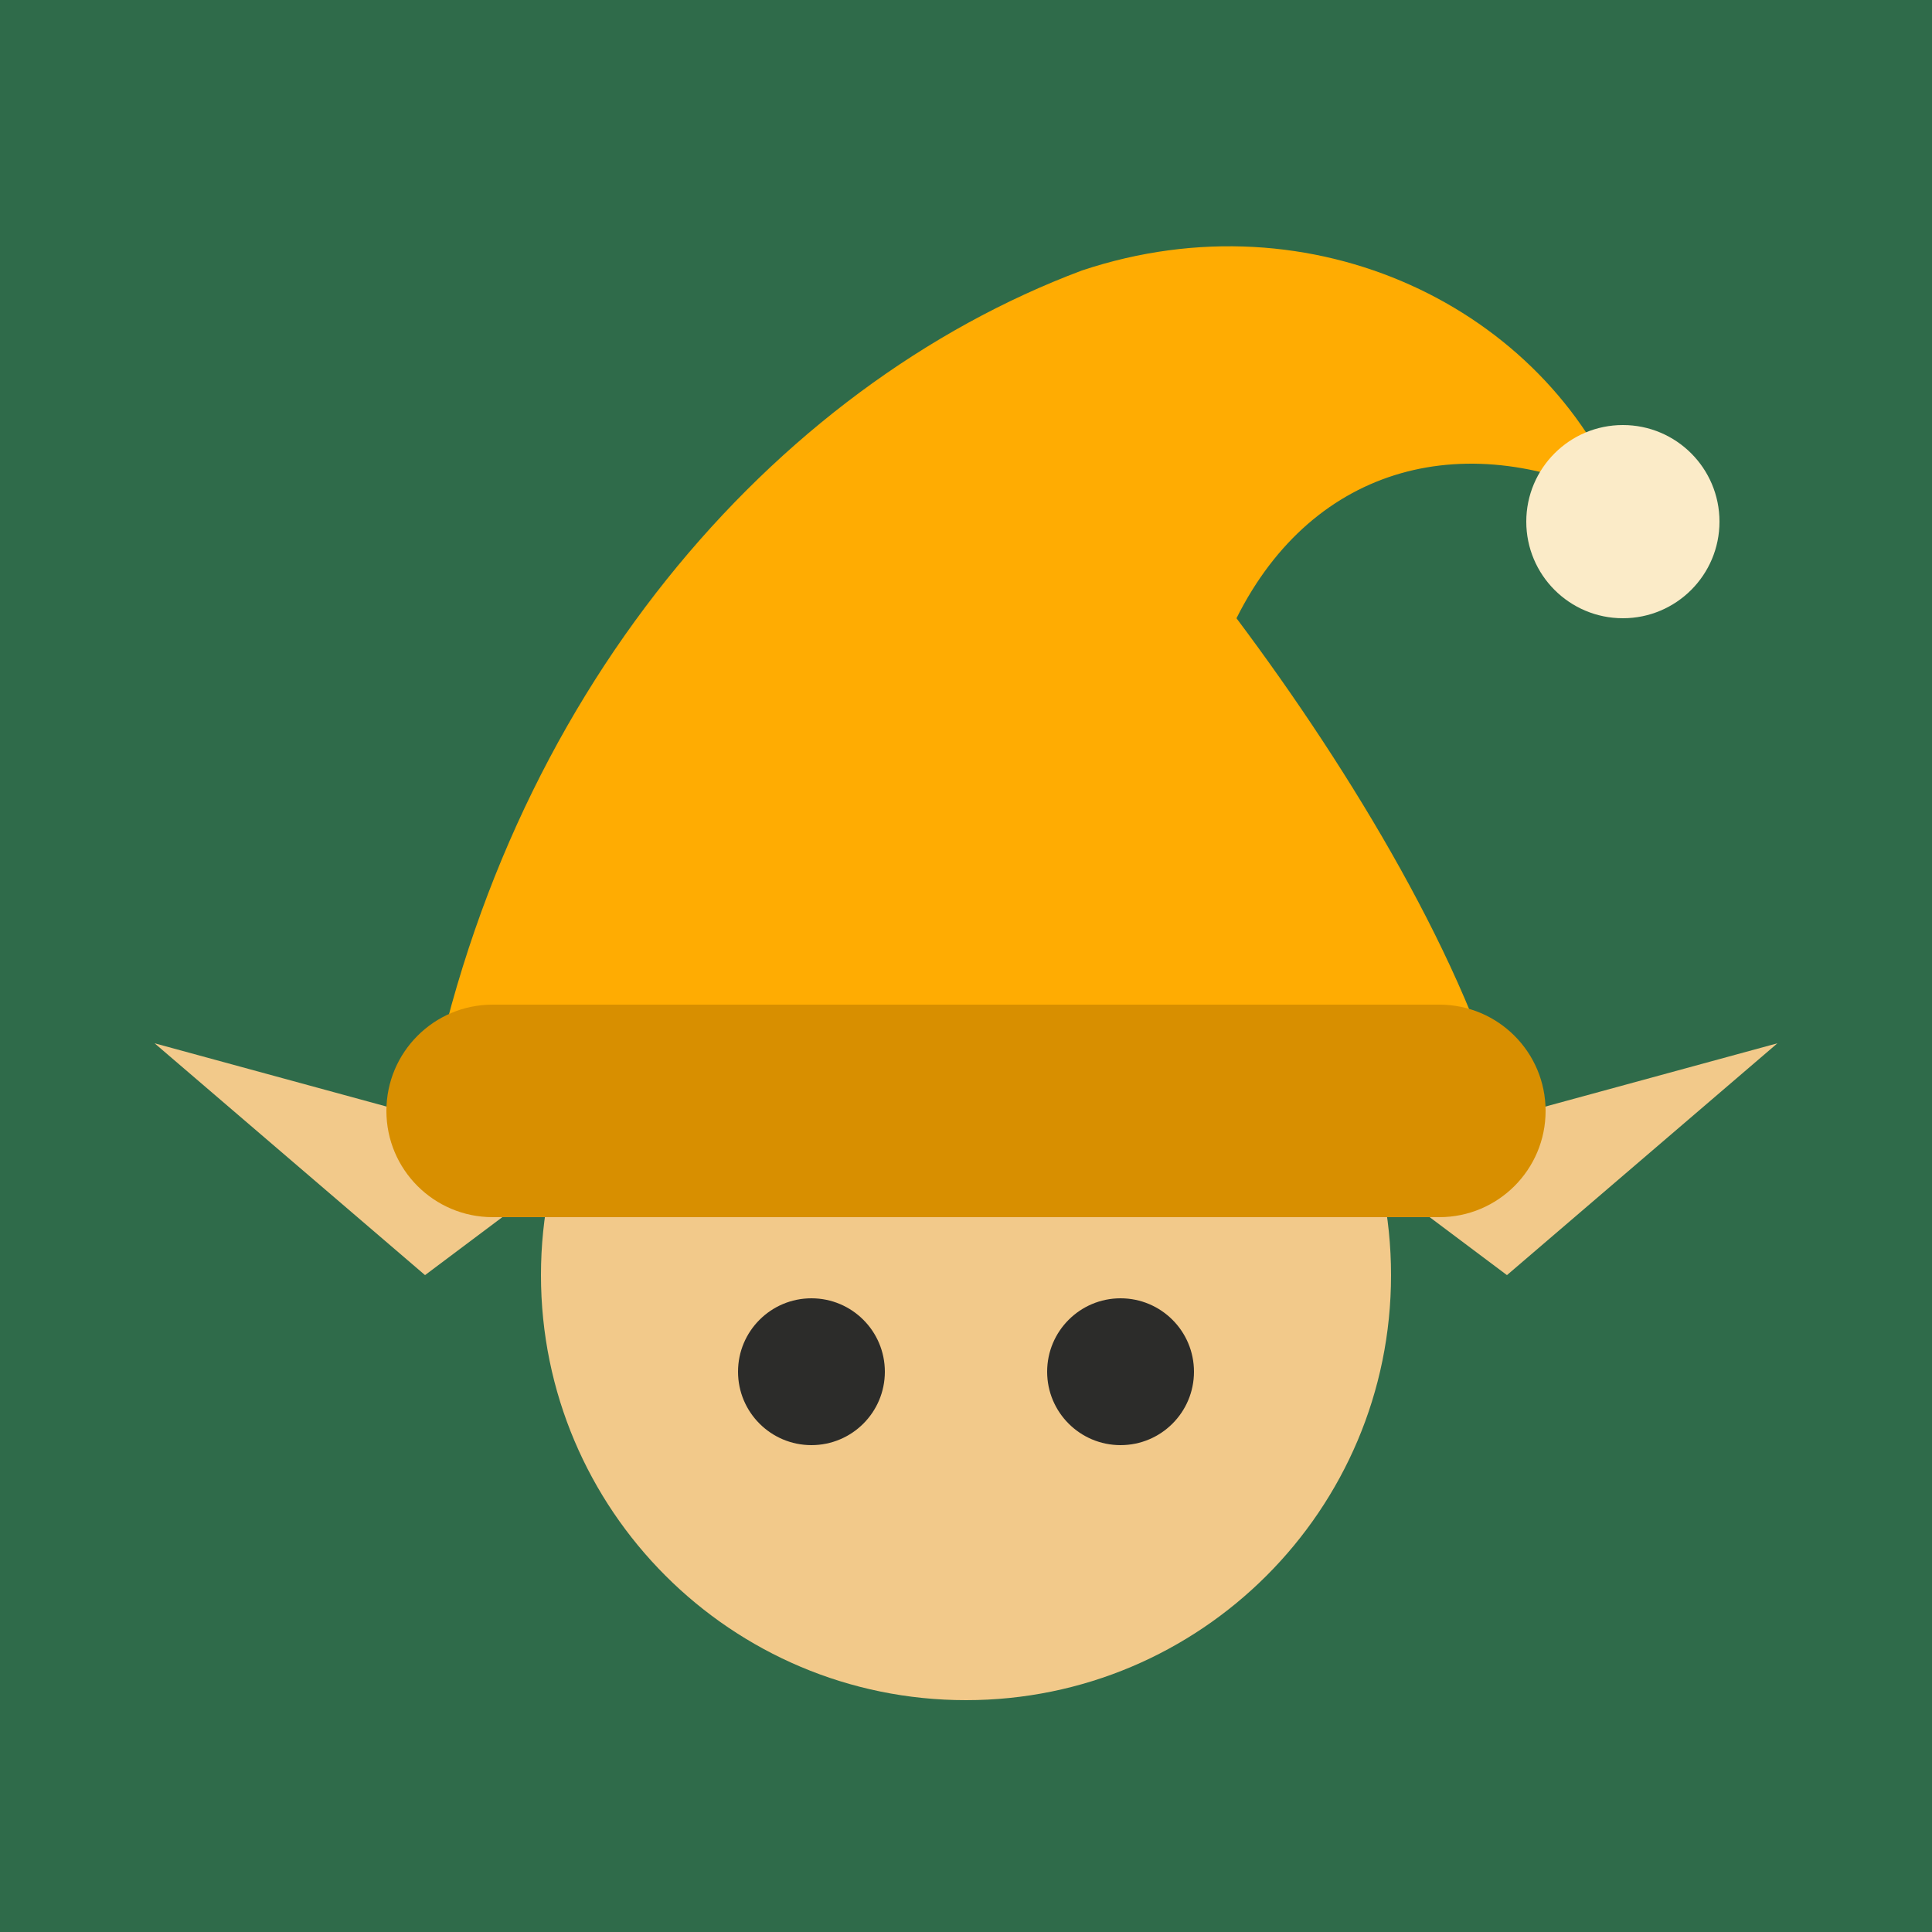
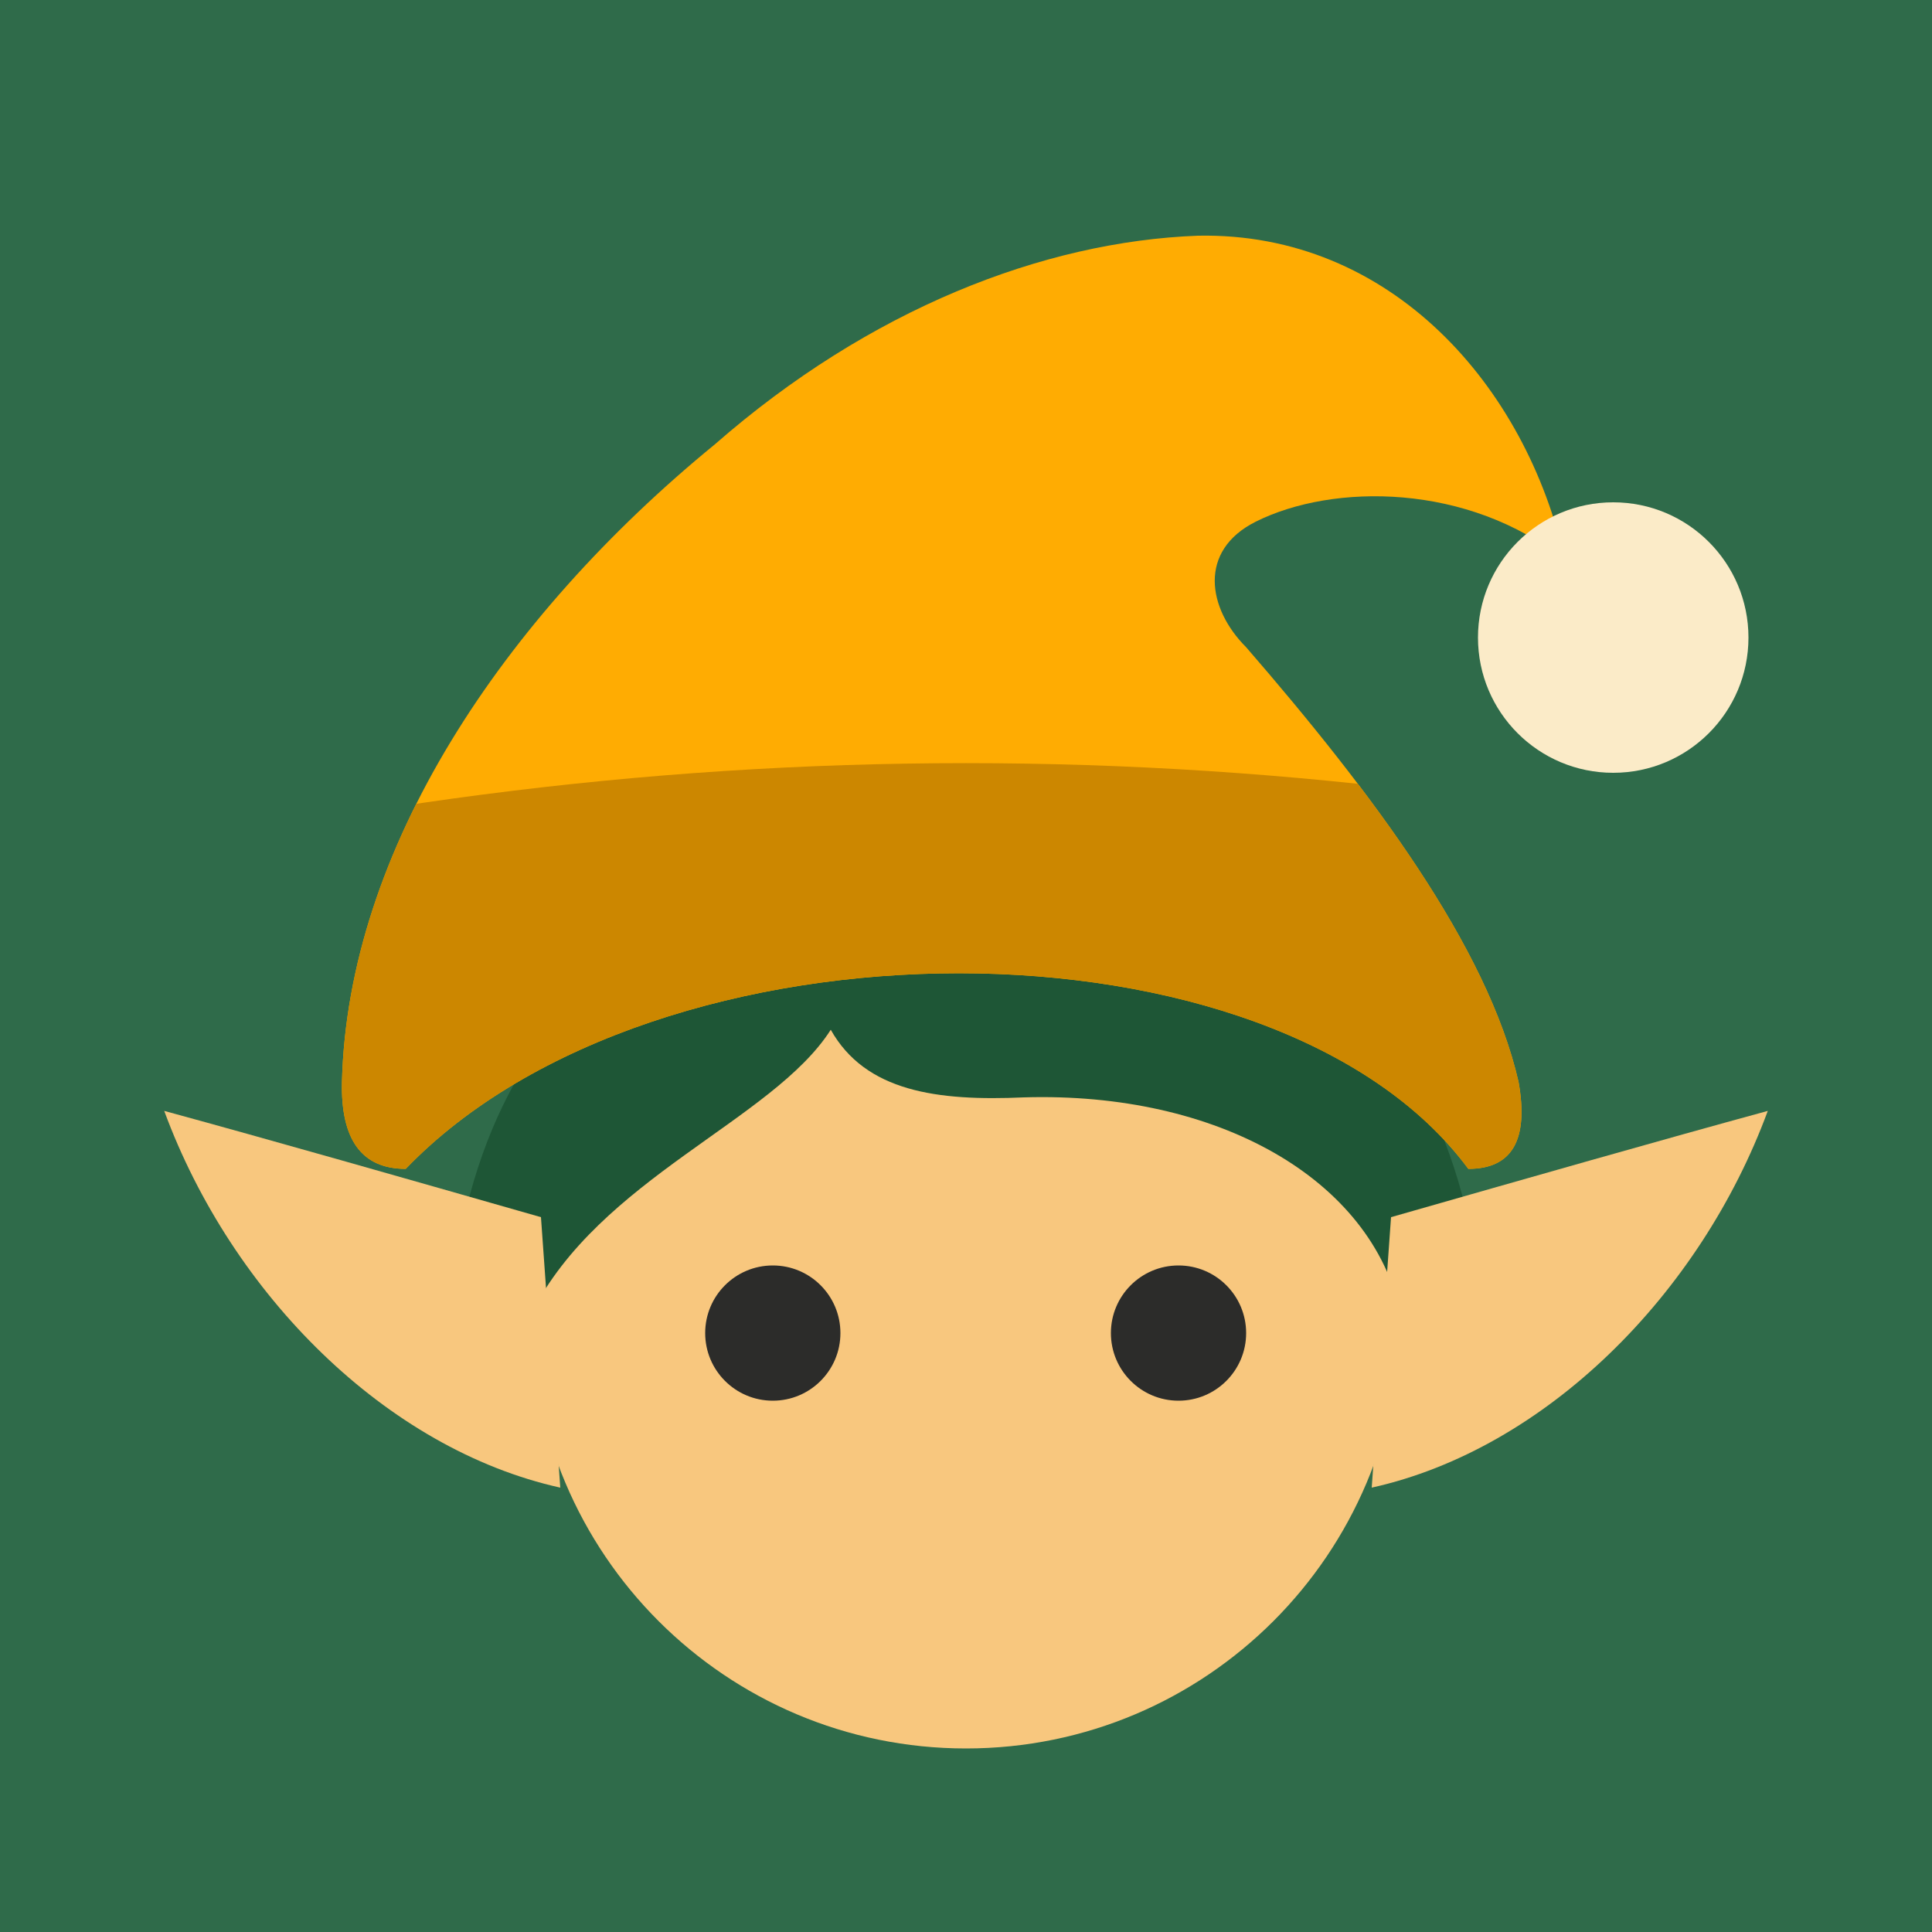
<svg xmlns="http://www.w3.org/2000/svg" viewBox="0 0 100 100">
  <rect width="100" height="100" fill="#2F6B4A" />
-   <path d="M22 66 L8 54 L30 60 Z" fill="#F2C98A" />
-   <path d="M78 66 L92 54 L70 60 Z" fill="#F2C98A" />
-   <circle cx="50" cy="66" r="22" fill="#F2C98A" />
-   <path d="M22 58 C26 36 40 20 56 14 C68 10 80 16 84 26 C76 22 68 24 64 32 C70 40 76 50 78 58 Z" fill="#FFAC02" />
-   <circle cx="84" cy="27" r="5" fill="#FBEBC8" />
-   <rect x="20" y="52" width="60" height="11" rx="5.5" fill="#D88F00" />
-   <circle cx="42" cy="71" r="3.8" fill="#2C2C2A" />
-   <circle cx="58" cy="71" r="3.8" fill="#2C2C2A" />
+   <defs>
+     <clipPath id="cap">
+       <path d="M21 60.5 Q17.6 60.5 17.7 56 C18 44 26 32 37 23 C45 16 54 12.5 62 12.2 C72 12 79 20 81 29 C76 25 69 25 65 27 C62 28.5 62.5 31.5 64.5 33.5 C71 41 77 49 78.6 56 Q79.4 60.5 76 60.5 C66 47 34 47 21 60.5 Z" />
+     </clipPath>
+   </defs>
+   <path d="M23 73 C23 52 34 45 50 45 C66 45 77 52 77 73 Z" fill="#1E5636" />
+   <path d="M8.5 57.5 C14 59 21 61 28 63 L29 77 C20 75 12 67 8.5 57.5 Z" fill="#F8C77E" />
+   <path d="M91.5 57.5 C86 59 79 61 72 63 L71 77 C80 75 88 67 91.5 57.5 Z" fill="#F8C77E" />
+   <path d="M27.5 68 A22.5 22.5 0 0 0 72.5 68 C71 61 63 56.5 53 56.8 C48.5 57 44.8 56.5 43 53.3 C40 58 31 61 27.5 68 Z" fill="#F8C77E" />
+   <path d="M21 60.5 Q17.6 60.5 17.7 56 C18 44 26 32 37 23 C45 16 54 12.5 62 12.2 C72 12 79 20 81 29 C76 25 69 25 65 27 C62 28.5 62.5 31.5 64.5 33.5 C71 41 77 49 78.6 56 Q79.4 60.5 76 60.5 C66 47 34 47 21 60.5 Z" fill="#FFAC02" />
+   <path d="M0 46 Q50 33 100 46 L100 100 L0 100 Z" fill="#CC8700" clip-path="url(#cap)" />
+   <circle cx="83.5" cy="33" r="7" fill="#FBEBC8" />
+   <circle cx="40" cy="69" r="3.5" fill="#2C2C2A" />
+   <circle cx="61" cy="69" r="3.5" fill="#2C2C2A" />
</svg>
